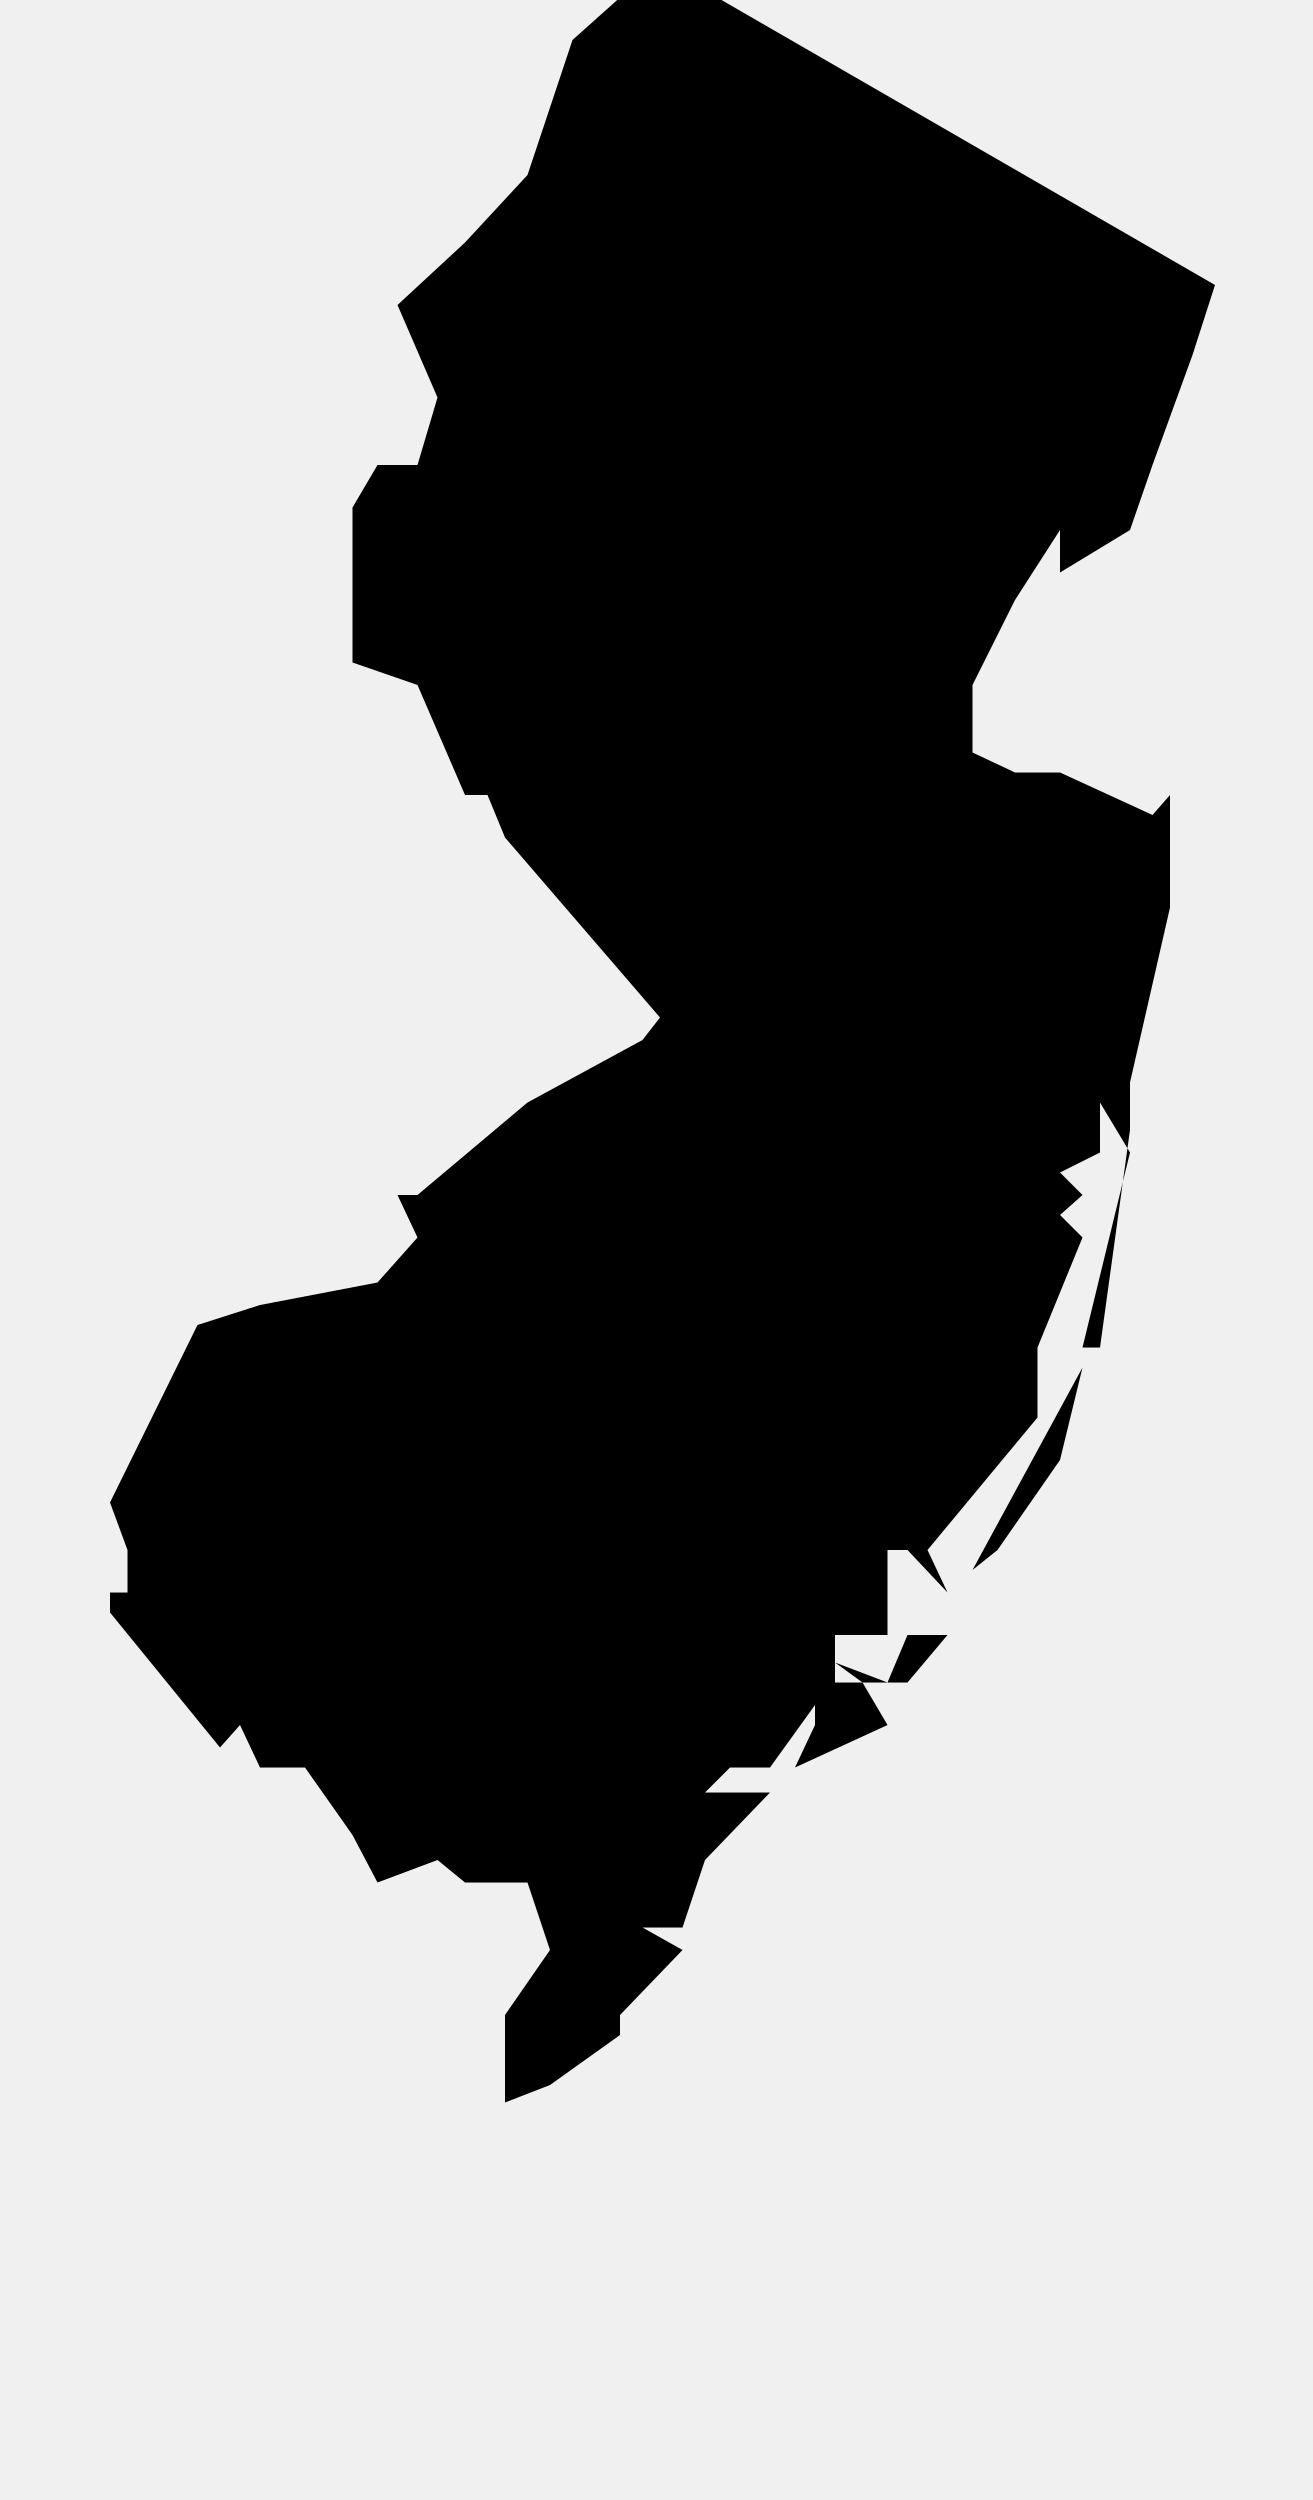
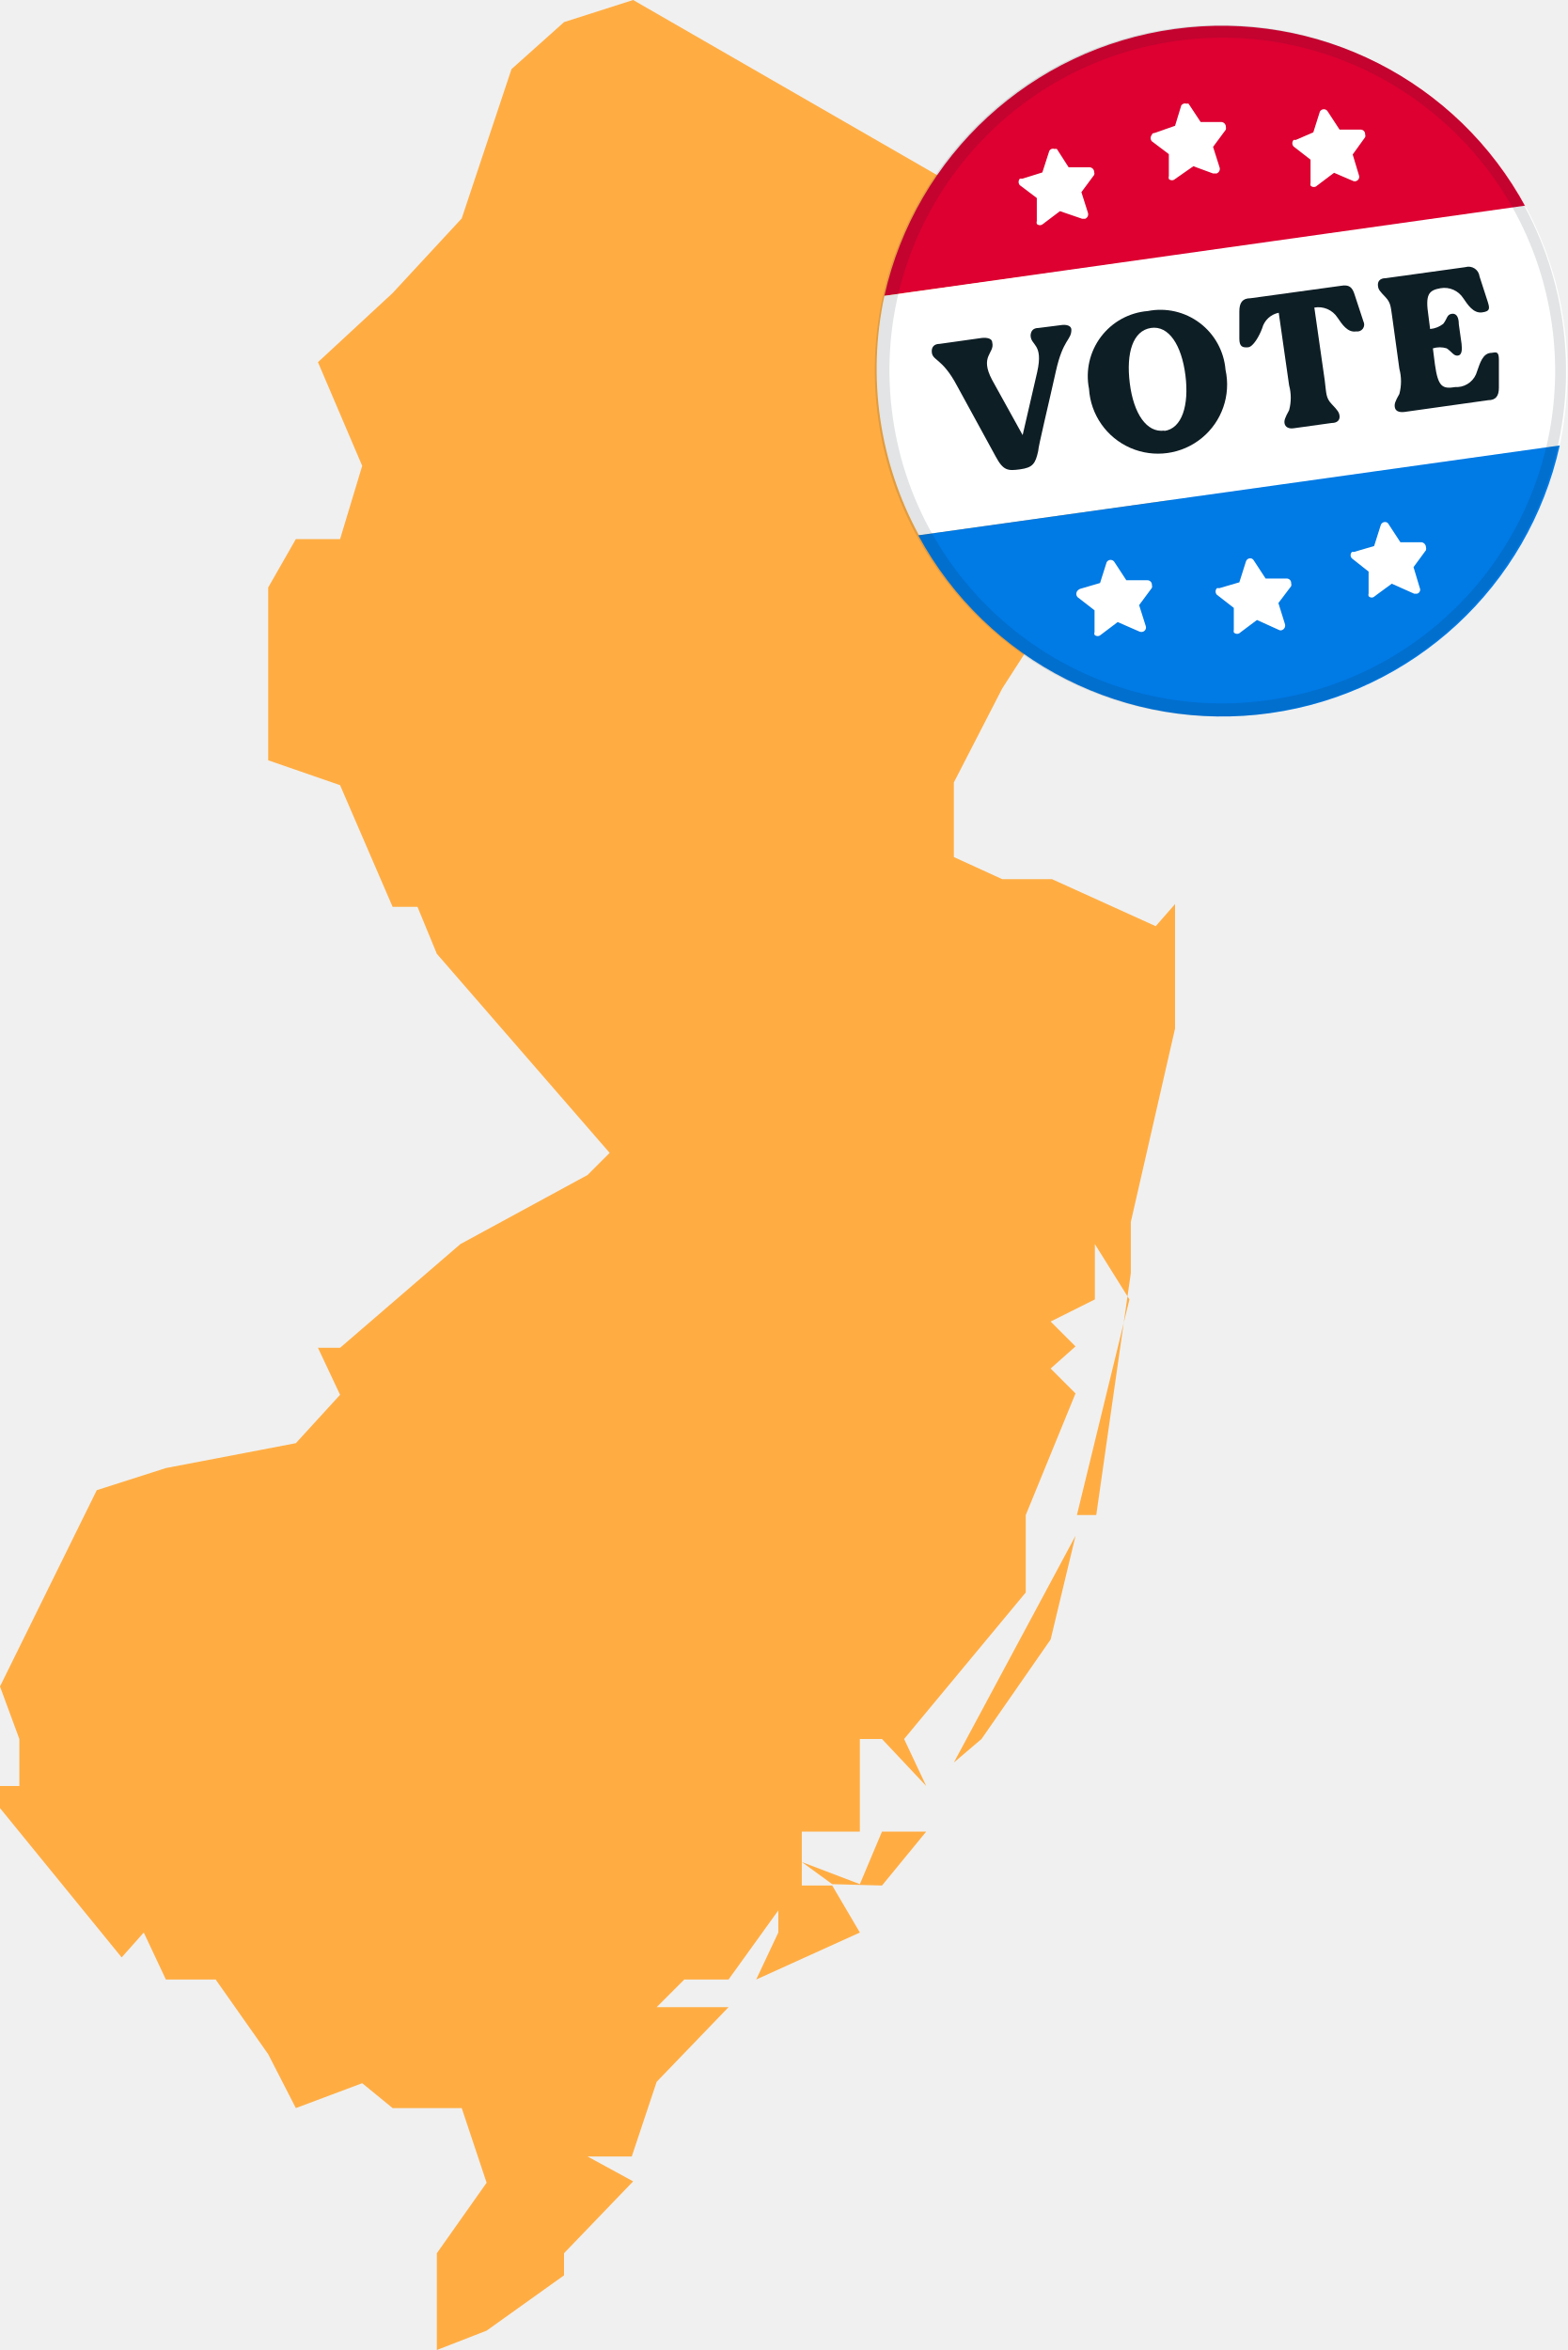
- <svg xmlns="http://www.w3.org/2000/svg" version="1.1" width="42" height="80" viewBox="0 0 42 80">
-   <path d="M29.040 53.84l1.28-1.52h-1.28l-0.64 1.52-1.68-0.64 0.88 0.64h1.44zM31.92 49.6l2-2.88 0.72-2.96-3.52 6.48zM36.88 14.88l1.28-3.52 0.72-2.24-17.040-9.84-2 0.64-1.52 1.36-1.44 4.32-2 2.16-2.16 2 1.28 2.96-0.64 2.16h-1.28l-0.8 1.36v4.96l2.080 0.72 1.52 3.52h0.72l0.56 1.36 4.96 5.76-0.56 0.72-3.68 2-3.52 2.96h-0.64l0.64 1.36-1.28 1.44-3.76 0.72-2 0.64-2.8 5.68 0.56 1.52v1.36h-0.56v0.64l3.52 4.32 0.64-0.72 0.64 1.36h1.44l1.52 2.16 0.8 1.52 1.92-0.72 0.88 0.72h2l0.72 2.16-1.44 2.080v2.8l1.44-0.56 2.24-1.6v-0.64l2-2.080-1.28-0.72h1.28l0.72-2.16 2.080-2.16h-2.080l0.8-0.8h1.28l1.44-2v0.64l-0.64 1.36 2.96-1.36-0.8-1.36h-0.88v-1.52h1.68v-2.72h0.64l1.28 1.36-0.64-1.36 3.52-4.24v-2.24l1.44-3.52-0.72-0.72 0.72-0.64-0.72-0.72 1.28-0.64v-1.6l0.96 1.6-1.52 6.24h0.56l0.96-6.96v-1.52l1.28-5.6v-3.6l-0.56 0.64-2.96-1.36h-1.44l-1.36-0.64v-2.16l1.36-2.72 1.44-2.24v1.36l2.24-1.36z" />
+ <svg xmlns="http://www.w3.org/2000/svg" id="Layer_1" data-name="Layer 1" viewBox="0 0 45.36 68">
+   <defs>
+     <style>.cls-1{fill:#ffad43;}.cls-2{fill:#dd0031;}.cls-3{fill:#fff;}.cls-4{fill:#007ae5;}.cls-5,.cls-6{fill:#0e1e25;}.cls-6{fill-opacity:0.12;fill-rule:evenodd;}</style>
+   </defs>
+   <path class="cls-1" d="M25.52,54.56,26.8,53H25.52l-.64,1.52-1.68-.64.88.64Zm2.88-4.24,2-2.88.72-3L27.6,51Zm5-34.72,1.28-3.52.72-2.24L18.32,0l-2,.64L14.8,2,13.36,6.32l-2,2.16-2.16,2,1.28,3L9.84,15.6H8.56L7.76,17v5l2.08.72,1.52,3.52h.72l.56,1.36,5,5.76L17,34l-3.68,2L9.84,39H9.2l.64,1.36L8.56,41.76l-3.76.72-2,.64L0,48.8l.56,1.52v1.36H0v.64l3.52,4.32.64-.72.64,1.36H6.24l1.52,2.16L8.56,61l1.92-.72.88.72h2l.72,2.16L12.64,65.2V68l1.44-.56,2.24-1.6V65.2l2-2.08L17,62.4h1.28L19,60.24l2.08-2.16H19l.8-.8h1.28l1.44-2v.64l-.64,1.36,3-1.36-.8-1.36H23.2V53h1.68V50.32h.64l1.28,1.36-.64-1.36,3.52-4.24V43.84l1.44-3.52-.72-.72.72-.64-.72-.72,1.28-.64V36l1,1.6-1.52,6.24h.56l1-7V35.36l1.28-5.6v-3.6l-.56.64-3-1.36H29L27.6,24.8V22.64L29,19.92l1.44-2.24V19l2.24-1.36Z" />
+   <path class="cls-2" d="M44.15,6,25.59,8.56A10,10,0,0,1,44.15,6Z" />
+   <path class="cls-3" d="M45.13,12.89a10.11,10.11,0,0,0-1-6.94L25.59,8.56a10.08,10.08,0,0,0,1,6.93Z" />
+   <path class="cls-4" d="M45.13,12.89a10,10,0,0,1-18.56,2.6Z" />
+   <path class="cls-3" d="M30.67,6.11l-.49.37a.13.13,0,0,1-.18,0,.15.15,0,0,1,0-.09V5.73l-.49-.37a.14.14,0,0,1,0-.19s0,0,.07,0l.58-.18.19-.59a.12.12,0,0,1,.16-.09.18.18,0,0,1,.07,0l.34.53h.6a.14.14,0,0,1,.14.14.11.11,0,0,1,0,.08l-.37.5.19.6a.14.14,0,0,1-.08.17h-.09Z" />
+   <path class="cls-3" d="M34.53,4.81,34,5.18a.13.13,0,0,1-.18,0,.16.16,0,0,1,0-.09l0-.63-.49-.37a.14.14,0,0,1,0-.19s0-.05.07-.05L34,3.64l.18-.59A.13.13,0,0,1,34.33,3a.15.15,0,0,1,.06,0l.35.53h.6a.14.14,0,0,1,.13.14.19.19,0,0,1,0,.08l-.37.5.19.6a.14.14,0,0,1-.09.17H35.1Z" />
+   <path class="cls-3" d="M38.6,5l-.49.37a.13.13,0,0,1-.19,0,.19.19,0,0,1,0-.08V4.62l-.49-.38a.14.14,0,0,1,0-.19.15.15,0,0,1,.06,0L38,3.83l.19-.6a.13.13,0,0,1,.23,0l.34.52h.61a.13.13,0,0,1,.13.14.11.11,0,0,1,0,.08l-.36.5.18.6a.13.13,0,0,1-.08.17.11.11,0,0,1-.08,0Z" />
+   <path class="cls-3" d="M32.34,18l-.49.37a.13.13,0,0,1-.18,0,.11.11,0,0,1,0-.08v-.63l-.49-.38a.14.14,0,0,1,0-.19.18.18,0,0,1,.07-.05l.58-.17.19-.6a.13.13,0,0,1,.23,0l.34.52h.61a.13.13,0,0,1,.13.14.11.11,0,0,1,0,.08l-.37.5.19.6a.13.13,0,0,1-.08.17.14.14,0,0,1-.09,0Z" />
+   <path class="cls-3" d="M36.37,17.94l-.48.36a.13.13,0,0,1-.19,0,.19.19,0,0,1,0-.08v-.63l-.49-.38a.14.14,0,0,1,0-.19.18.18,0,0,1,.07,0l.58-.17.19-.6a.13.13,0,0,1,.16-.09.13.13,0,0,1,.07.06l.34.52h.61a.13.13,0,0,1,.13.14.13.13,0,0,1,0,.08l-.37.49.19.61a.14.14,0,0,1-.08.17.1.1,0,0,1-.09,0Z" />
+   <path class="cls-3" d="M40.27,16.89l-.49.36a.12.12,0,0,1-.18,0,.13.13,0,0,1,0-.08v-.63l-.48-.38a.13.13,0,0,1,0-.19s0,0,.06,0l.58-.17.19-.6a.13.13,0,0,1,.16-.09.11.11,0,0,1,.07.06l.34.52h.61a.15.15,0,0,1,.13.14.16.16,0,0,1,0,.09l-.36.49.18.6a.12.12,0,0,1-.08.17h-.08Z" />
+   <path class="cls-5" d="M30.68,9.41l-.63.08c-.16,0-.22.09-.23.21,0,.31.38.23.19,1.07l-.42,1.82L28.71,11c-.38-.71.08-.77,0-1.09,0-.11-.14-.15-.31-.13l-1.21.17c-.16,0-.23.09-.23.21,0,.29.29.17.73,1l1.12,2.05c.22.41.35.42.71.37s.44-.16.52-.53c0-.12.3-1.35.51-2.3S31,9.85,31,9.54C31,9.42,30.85,9.38,30.68,9.41Z" />
+   <path class="cls-5" d="M33.21,9a1.89,1.89,0,0,0-1.7,2.25,2,2,0,1,0,3.95-.55A1.89,1.89,0,0,0,33.21,9Zm.48,3.46c-.51.07-.89-.49-1-1.37s.09-1.52.61-1.6.89.5,1,1.37S34.2,12.4,33.69,12.47Z" />
+   <path class="cls-5" d="M39.45,9.3l-.25-.76c-.07-.24-.17-.31-.4-.27l-2.62.36c-.23,0-.32.13-.32.38s0,.55,0,.79.1.26.25.25.33-.33.41-.55A.62.62,0,0,1,37,9.05l.3,2.1a1.38,1.38,0,0,1,0,.72c-.12.22-.15.3-.13.39s.11.16.28.13l1.08-.15c.17,0,.24-.09.23-.2s-.06-.17-.23-.35-.15-.3-.2-.69l-.3-2.1a.66.66,0,0,1,.67.29c.13.19.29.44.54.4A.2.2,0,0,0,39.45,9.3Z" />
+   <path class="cls-5" d="M43.16,10.21c-.26,0-.34.31-.42.53a.62.62,0,0,1-.56.46h-.07c-.37.06-.5,0-.59-.65l-.06-.47a.67.67,0,0,1,.4,0c.16.11.2.22.32.21s.13-.17.11-.34l-.08-.57c0-.17-.05-.32-.2-.3s-.13.14-.25.29a.71.71,0,0,1-.38.15l-.05-.39c-.09-.6,0-.73.35-.79a.65.65,0,0,1,.66.29c.13.19.29.44.54.41s.22-.13.17-.3L42.81,8a.32.32,0,0,0-.41-.27l-2.31.32c-.16,0-.23.09-.22.21s.05.16.22.34.15.31.21.69l.19,1.38a1.42,1.42,0,0,1,0,.73c-.12.21-.15.29-.13.39s.11.15.28.13l2.42-.34c.22,0,.31-.12.31-.36s0-.56,0-.81S43.29,10.19,43.16,10.21Z" />
+   <path class="cls-6" d="M36.7,20.26a9.63,9.63,0,1,0-10.87-8.2A9.63,9.63,0,0,0,36.7,20.26Zm0,.37a10,10,0,1,0-11.29-8.51A10,10,0,0,0,36.75,20.63Z" />
</svg>
